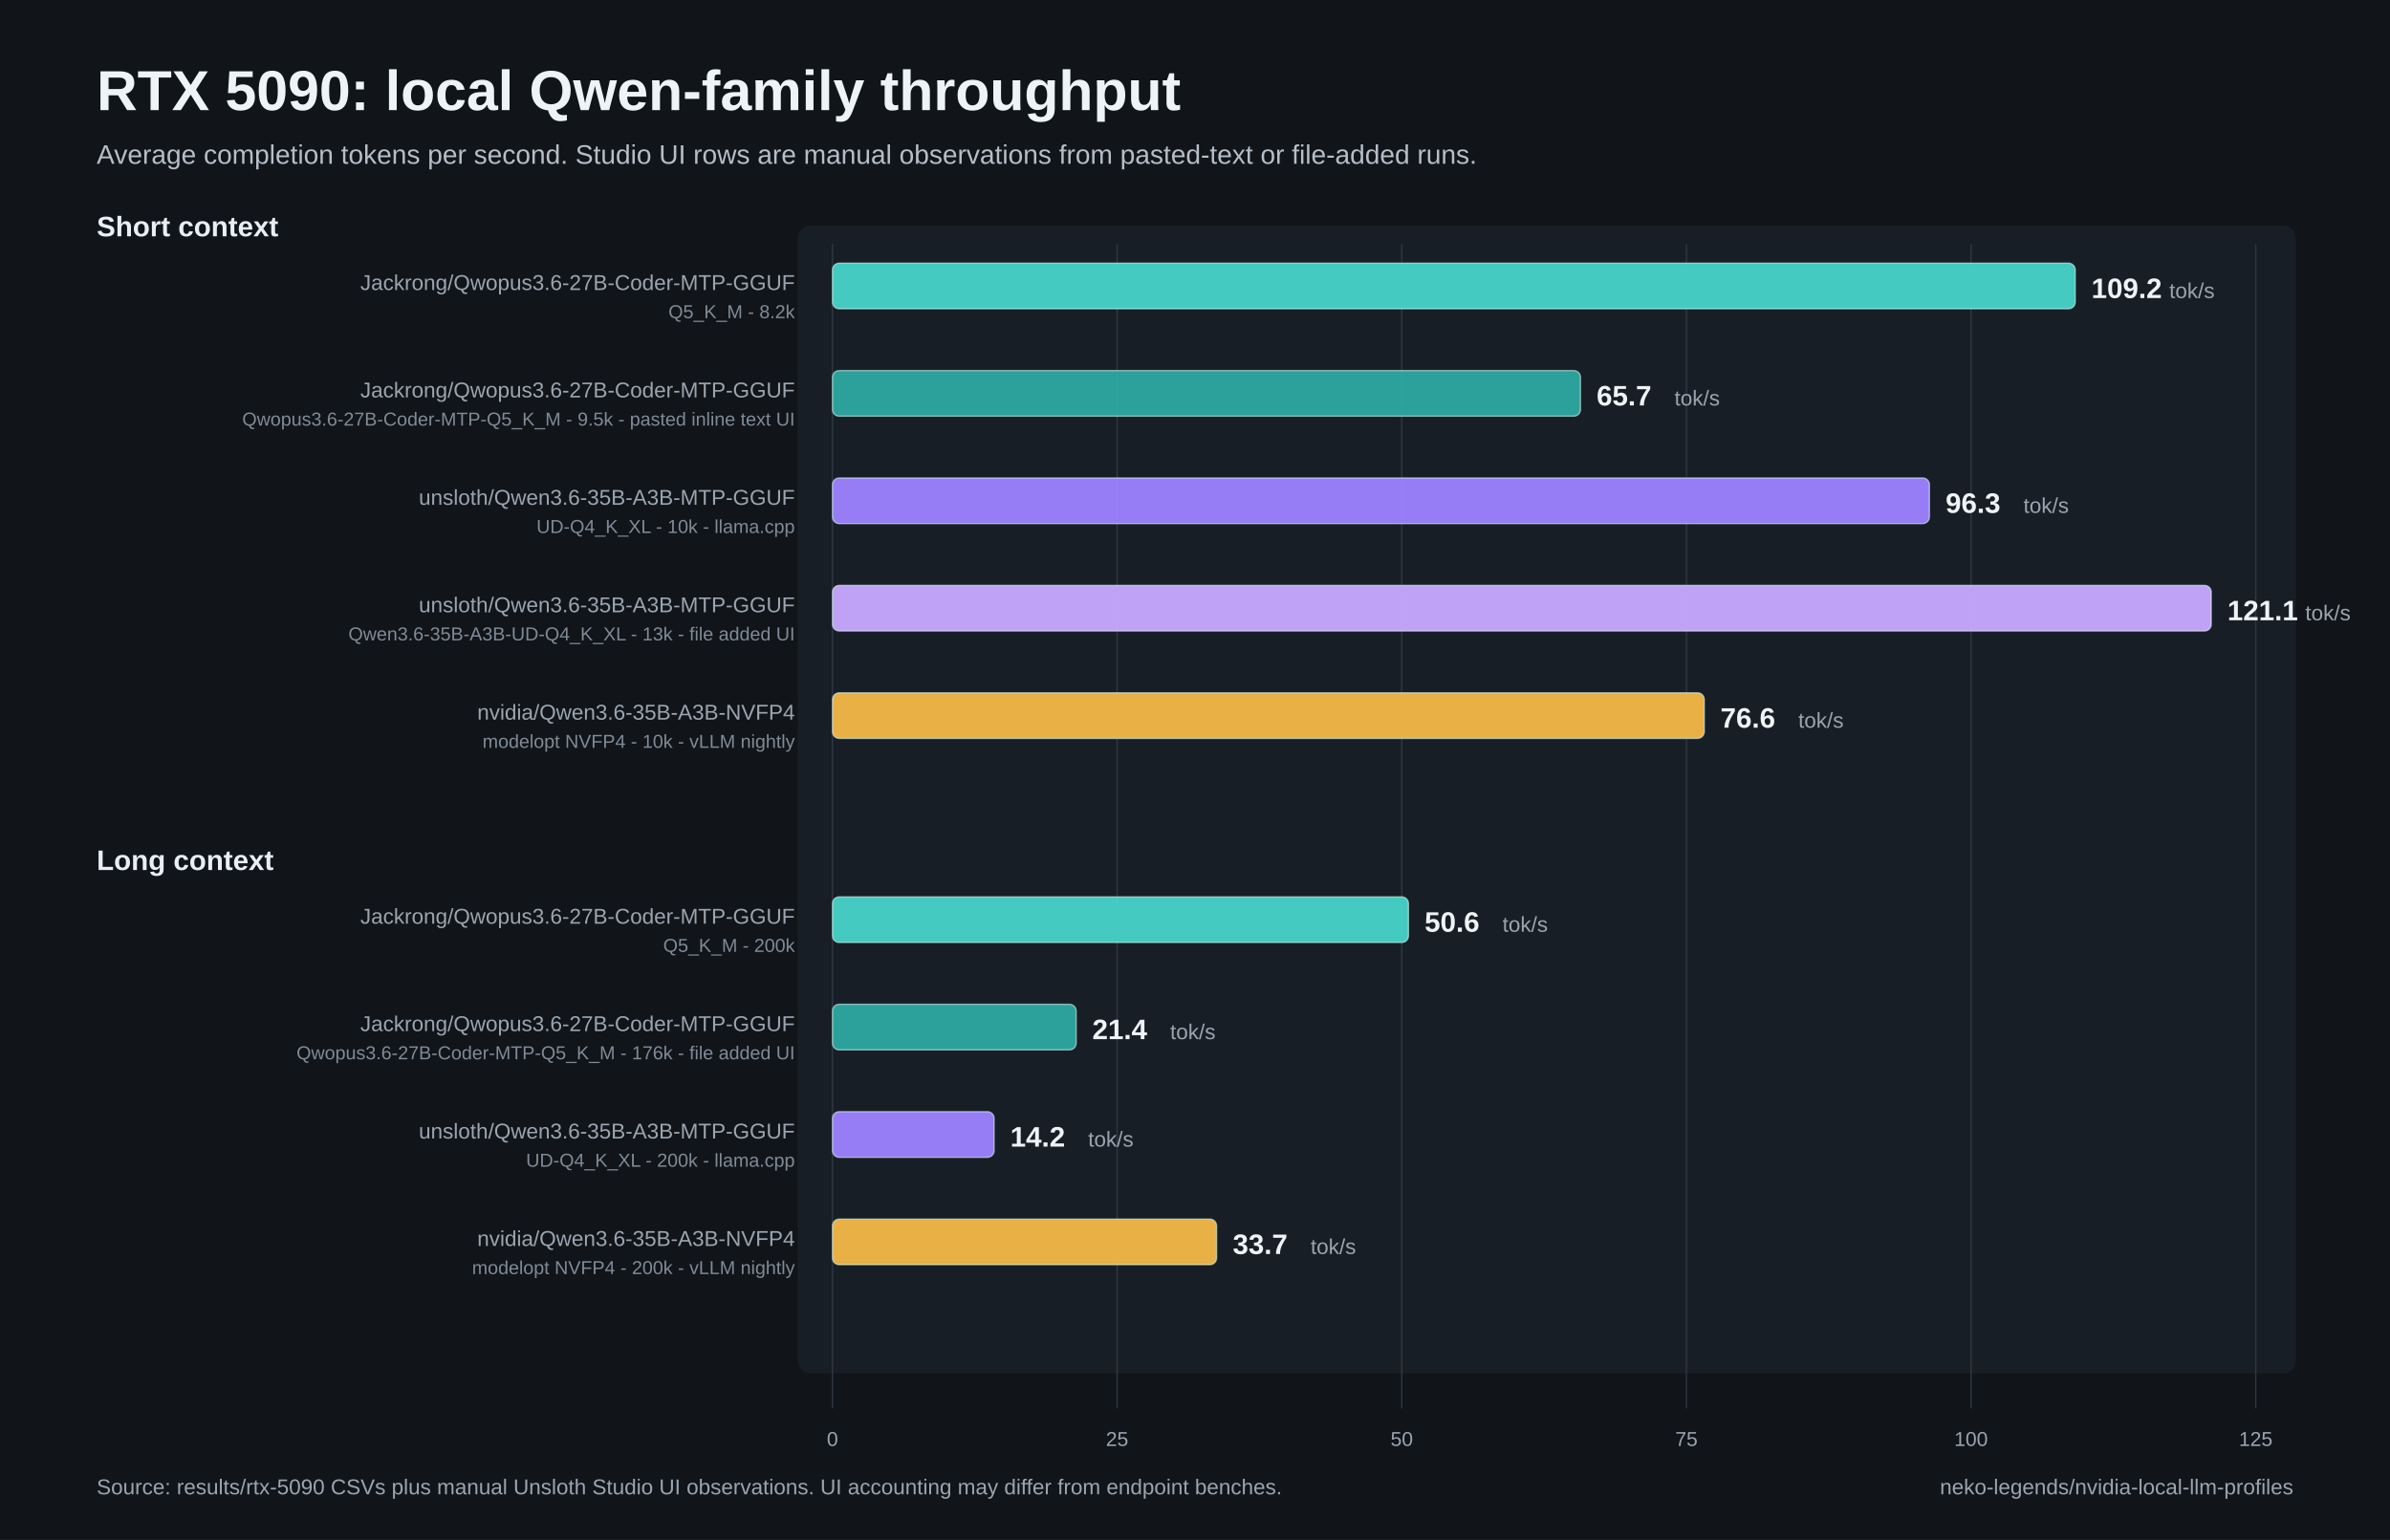
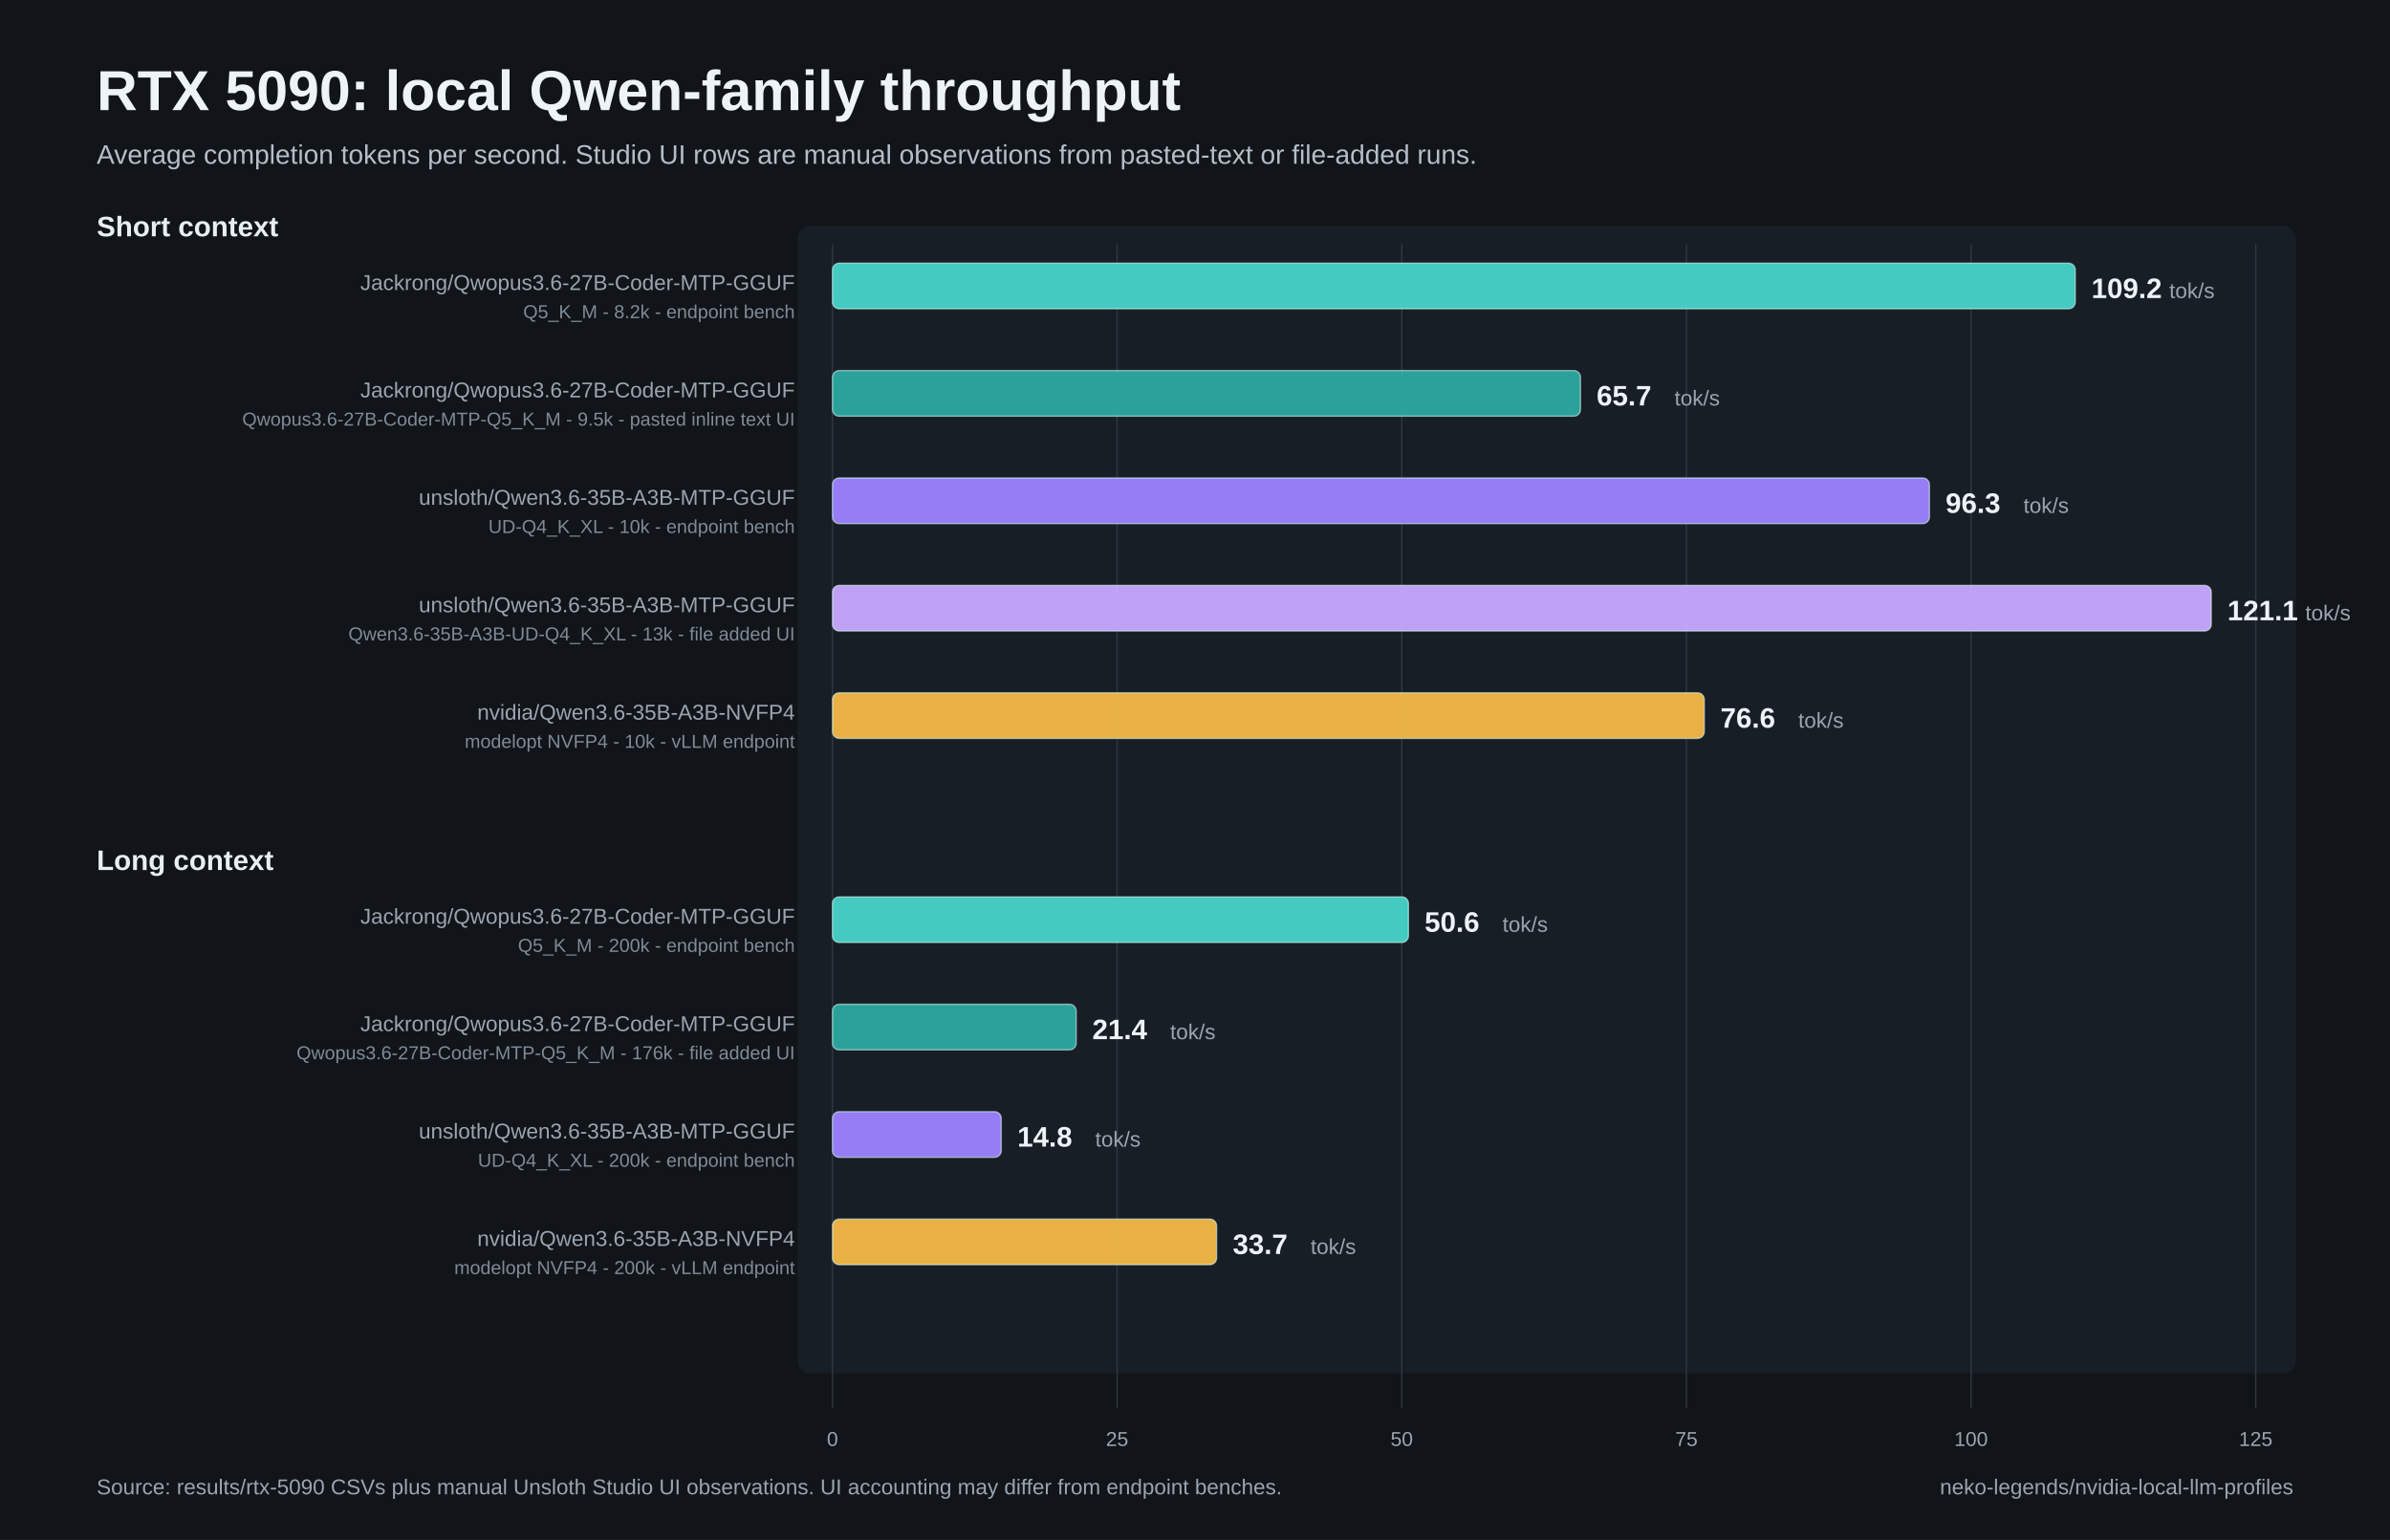
<svg xmlns="http://www.w3.org/2000/svg" width="1780" height="1147" viewBox="0 0 1780 1147">
  <style>
text{font-family:Segoe UI,Arial,sans-serif;letter-spacing:0}
.title{fill:#edf3f7;font-size:42px;font-weight:750}
.subtitle{fill:#b5bec8;font-size:20px}
.label{fill:#e8eef4;font-size:21px;font-weight:650}
.small{fill:#9aa5b1;font-size:16px}
.detail{fill:#7f8b98;font-size:14px}
.value{fill:#edf3f7;font-size:21px;font-weight:750}
.axis{fill:#9aa5b1;font-size:15px}
</style>
  <rect width="1780" height="1147" fill="#111418" />
  <rect x="594" y="168" width="1116" height="855" rx="10" fill="#181e25" />
  <text x="72.0" y="82.0" class="title">RTX 5090: local Qwen-family throughput</text>
  <text x="72.0" y="122.0" class="subtitle">Average completion tokens per second. Studio UI rows are manual observations from pasted-text or file-added runs.</text>
  <line x1="620.0" y1="182" x2="620.0" y2="1049" stroke="#2f3742" stroke-width="1" />
  <text x="620.0" y="1077.0" class="axis" text-anchor="middle">0</text>
  <line x1="832.0" y1="182" x2="832.0" y2="1049" stroke="#2f3742" stroke-width="1" />
  <text x="832.0" y="1077.0" class="axis" text-anchor="middle">25</text>
  <line x1="1044.0" y1="182" x2="1044.0" y2="1049" stroke="#2f3742" stroke-width="1" />
  <text x="1044.0" y="1077.0" class="axis" text-anchor="middle">50</text>
  <line x1="1256.0" y1="182" x2="1256.0" y2="1049" stroke="#2f3742" stroke-width="1" />
  <text x="1256.0" y="1077.0" class="axis" text-anchor="middle">75</text>
  <line x1="1468.0" y1="182" x2="1468.0" y2="1049" stroke="#2f3742" stroke-width="1" />
  <text x="1468.0" y="1077.0" class="axis" text-anchor="middle">100</text>
  <line x1="1680.0" y1="182" x2="1680.0" y2="1049" stroke="#2f3742" stroke-width="1" />
  <text x="1680.0" y="1077.0" class="axis" text-anchor="middle">125</text>
  <text x="72.0" y="176.0" class="label">Short context</text>
  <text x="592.0" y="216.0" class="small" text-anchor="end">Jackrong/Qwopus3.6-27B-Coder-MTP-GGUF</text>
-   <text x="592.0" y="237.0" class="detail" text-anchor="end">Q5_K_M - 8.2k</text>
+   <text x="592.0" y="237.0" class="detail" text-anchor="end">Q5_K_M - 8.2k - endpoint bench</text>
  <rect x="620" y="196" width="925.6" height="34" rx="5" fill="#46d3c7" opacity="0.95" />
  <rect x="620" y="196" width="925.6" height="34" rx="5" fill="none" stroke="#d9fff8" stroke-opacity="0.55" />
  <text x="1557.6" y="222.0" class="value">109.2</text>
  <text x="1615.6" y="222.0" class="small">tok/s</text>
  <text x="592.0" y="296.0" class="small" text-anchor="end">Jackrong/Qwopus3.6-27B-Coder-MTP-GGUF</text>
  <text x="592.0" y="317.0" class="detail" text-anchor="end">Qwopus3.6-27B-Coder-MTP-Q5_K_M - 9.5k - pasted inline text UI</text>
  <rect x="620" y="276" width="557.1" height="34" rx="5" fill="#2da8a2" opacity="0.95" />
  <rect x="620" y="276" width="557.1" height="34" rx="5" fill="none" stroke="#d9fff8" stroke-opacity="0.55" />
  <text x="1189.1" y="302.0" class="value">65.7</text>
  <text x="1247.1" y="302.0" class="small">tok/s</text>
  <text x="592.0" y="376.0" class="small" text-anchor="end">unsloth/Qwen3.6-35B-A3B-MTP-GGUF</text>
-   <text x="592.0" y="397.0" class="detail" text-anchor="end">UD-Q4_K_XL - 10k - llama.cpp</text>
+   <text x="592.0" y="397.0" class="detail" text-anchor="end">UD-Q4_K_XL - 10k - endpoint bench</text>
  <rect x="620" y="356" width="817.0" height="34" rx="5" fill="#9d82ff" opacity="0.95" />
  <rect x="620" y="356" width="817.0" height="34" rx="5" fill="none" stroke="#d9fff8" stroke-opacity="0.55" />
  <text x="1449.0" y="382.0" class="value">96.3</text>
  <text x="1507.0" y="382.0" class="small">tok/s</text>
  <text x="592.0" y="456.0" class="small" text-anchor="end">unsloth/Qwen3.6-35B-A3B-MTP-GGUF</text>
  <text x="592.0" y="477.0" class="detail" text-anchor="end">Qwen3.6-35B-A3B-UD-Q4_K_XL - 13k - file added UI</text>
  <rect x="620" y="436" width="1026.9" height="34" rx="5" fill="#c7a8ff" opacity="0.95" />
  <rect x="620" y="436" width="1026.9" height="34" rx="5" fill="none" stroke="#d9fff8" stroke-opacity="0.55" />
  <text x="1658.9" y="462.0" class="value">121.1</text>
  <text x="1716.9" y="462.0" class="small">tok/s</text>
  <text x="592.0" y="536.0" class="small" text-anchor="end">nvidia/Qwen3.6-35B-A3B-NVFP4</text>
-   <text x="592.0" y="557.0" class="detail" text-anchor="end">modelopt NVFP4 - 10k - vLLM nightly</text>
+   <text x="592.0" y="557.0" class="detail" text-anchor="end">modelopt NVFP4 - 10k - vLLM endpoint</text>
  <rect x="620" y="516" width="649.3" height="34" rx="5" fill="#f2b846" opacity="0.95" />
  <rect x="620" y="516" width="649.3" height="34" rx="5" fill="none" stroke="#d9fff8" stroke-opacity="0.55" />
  <text x="1281.3" y="542.0" class="value">76.6</text>
  <text x="1339.3" y="542.0" class="small">tok/s</text>
  <text x="72.0" y="648.0" class="label">Long context</text>
  <text x="592.0" y="688.0" class="small" text-anchor="end">Jackrong/Qwopus3.6-27B-Coder-MTP-GGUF</text>
-   <text x="592.0" y="709.0" class="detail" text-anchor="end">Q5_K_M - 200k</text>
+   <text x="592.0" y="709.0" class="detail" text-anchor="end">Q5_K_M - 200k - endpoint bench</text>
  <rect x="620" y="668" width="429.0" height="34" rx="5" fill="#46d3c7" opacity="0.95" />
  <rect x="620" y="668" width="429.0" height="34" rx="5" fill="none" stroke="#d9fff8" stroke-opacity="0.55" />
  <text x="1061.0" y="694.0" class="value">50.6</text>
  <text x="1119.0" y="694.0" class="small">tok/s</text>
  <text x="592.0" y="768.0" class="small" text-anchor="end">Jackrong/Qwopus3.6-27B-Coder-MTP-GGUF</text>
  <text x="592.0" y="789.0" class="detail" text-anchor="end">Qwopus3.6-27B-Coder-MTP-Q5_K_M - 176k - file added UI</text>
  <rect x="620" y="748" width="181.5" height="34" rx="5" fill="#2da8a2" opacity="0.95" />
  <rect x="620" y="748" width="181.5" height="34" rx="5" fill="none" stroke="#d9fff8" stroke-opacity="0.55" />
  <text x="813.5" y="774.0" class="value">21.4</text>
  <text x="871.5" y="774.0" class="small">tok/s</text>
  <text x="592.0" y="848.0" class="small" text-anchor="end">unsloth/Qwen3.6-35B-A3B-MTP-GGUF</text>
-   <text x="592.0" y="869.0" class="detail" text-anchor="end">UD-Q4_K_XL - 200k - llama.cpp</text>
-   <rect x="620" y="828" width="120.4" height="34" rx="5" fill="#9d82ff" opacity="0.95" />
-   <rect x="620" y="828" width="120.4" height="34" rx="5" fill="none" stroke="#d9fff8" stroke-opacity="0.55" />
-   <text x="752.4" y="854.0" class="value">14.2</text>
-   <text x="810.4" y="854.0" class="small">tok/s</text>
+   <text x="592.0" y="869.0" class="detail" text-anchor="end">UD-Q4_K_XL - 200k - endpoint bench</text>
+   <rect x="620" y="828" width="125.7" height="34" rx="5" fill="#9d82ff" opacity="0.95" />
+   <rect x="620" y="828" width="125.7" height="34" rx="5" fill="none" stroke="#d9fff8" stroke-opacity="0.55" />
+   <text x="757.7" y="854.0" class="value">14.8</text>
+   <text x="815.7" y="854.0" class="small">tok/s</text>
  <text x="592.0" y="928.0" class="small" text-anchor="end">nvidia/Qwen3.6-35B-A3B-NVFP4</text>
-   <text x="592.0" y="949.0" class="detail" text-anchor="end">modelopt NVFP4 - 200k - vLLM nightly</text>
+   <text x="592.0" y="949.0" class="detail" text-anchor="end">modelopt NVFP4 - 200k - vLLM endpoint</text>
  <rect x="620" y="908" width="286.1" height="34" rx="5" fill="#f2b846" opacity="0.95" />
  <rect x="620" y="908" width="286.1" height="34" rx="5" fill="none" stroke="#d9fff8" stroke-opacity="0.55" />
  <text x="918.1" y="934.0" class="value">33.7</text>
  <text x="976.1" y="934.0" class="small">tok/s</text>
  <text x="72.0" y="1113.0" class="small">Source: results/rtx-5090 CSVs plus manual Unsloth Studio UI observations. UI accounting may differ from endpoint benches.</text>
  <text x="1708.0" y="1113.0" class="small" text-anchor="end">neko-legends/nvidia-local-llm-profiles</text>
</svg>
